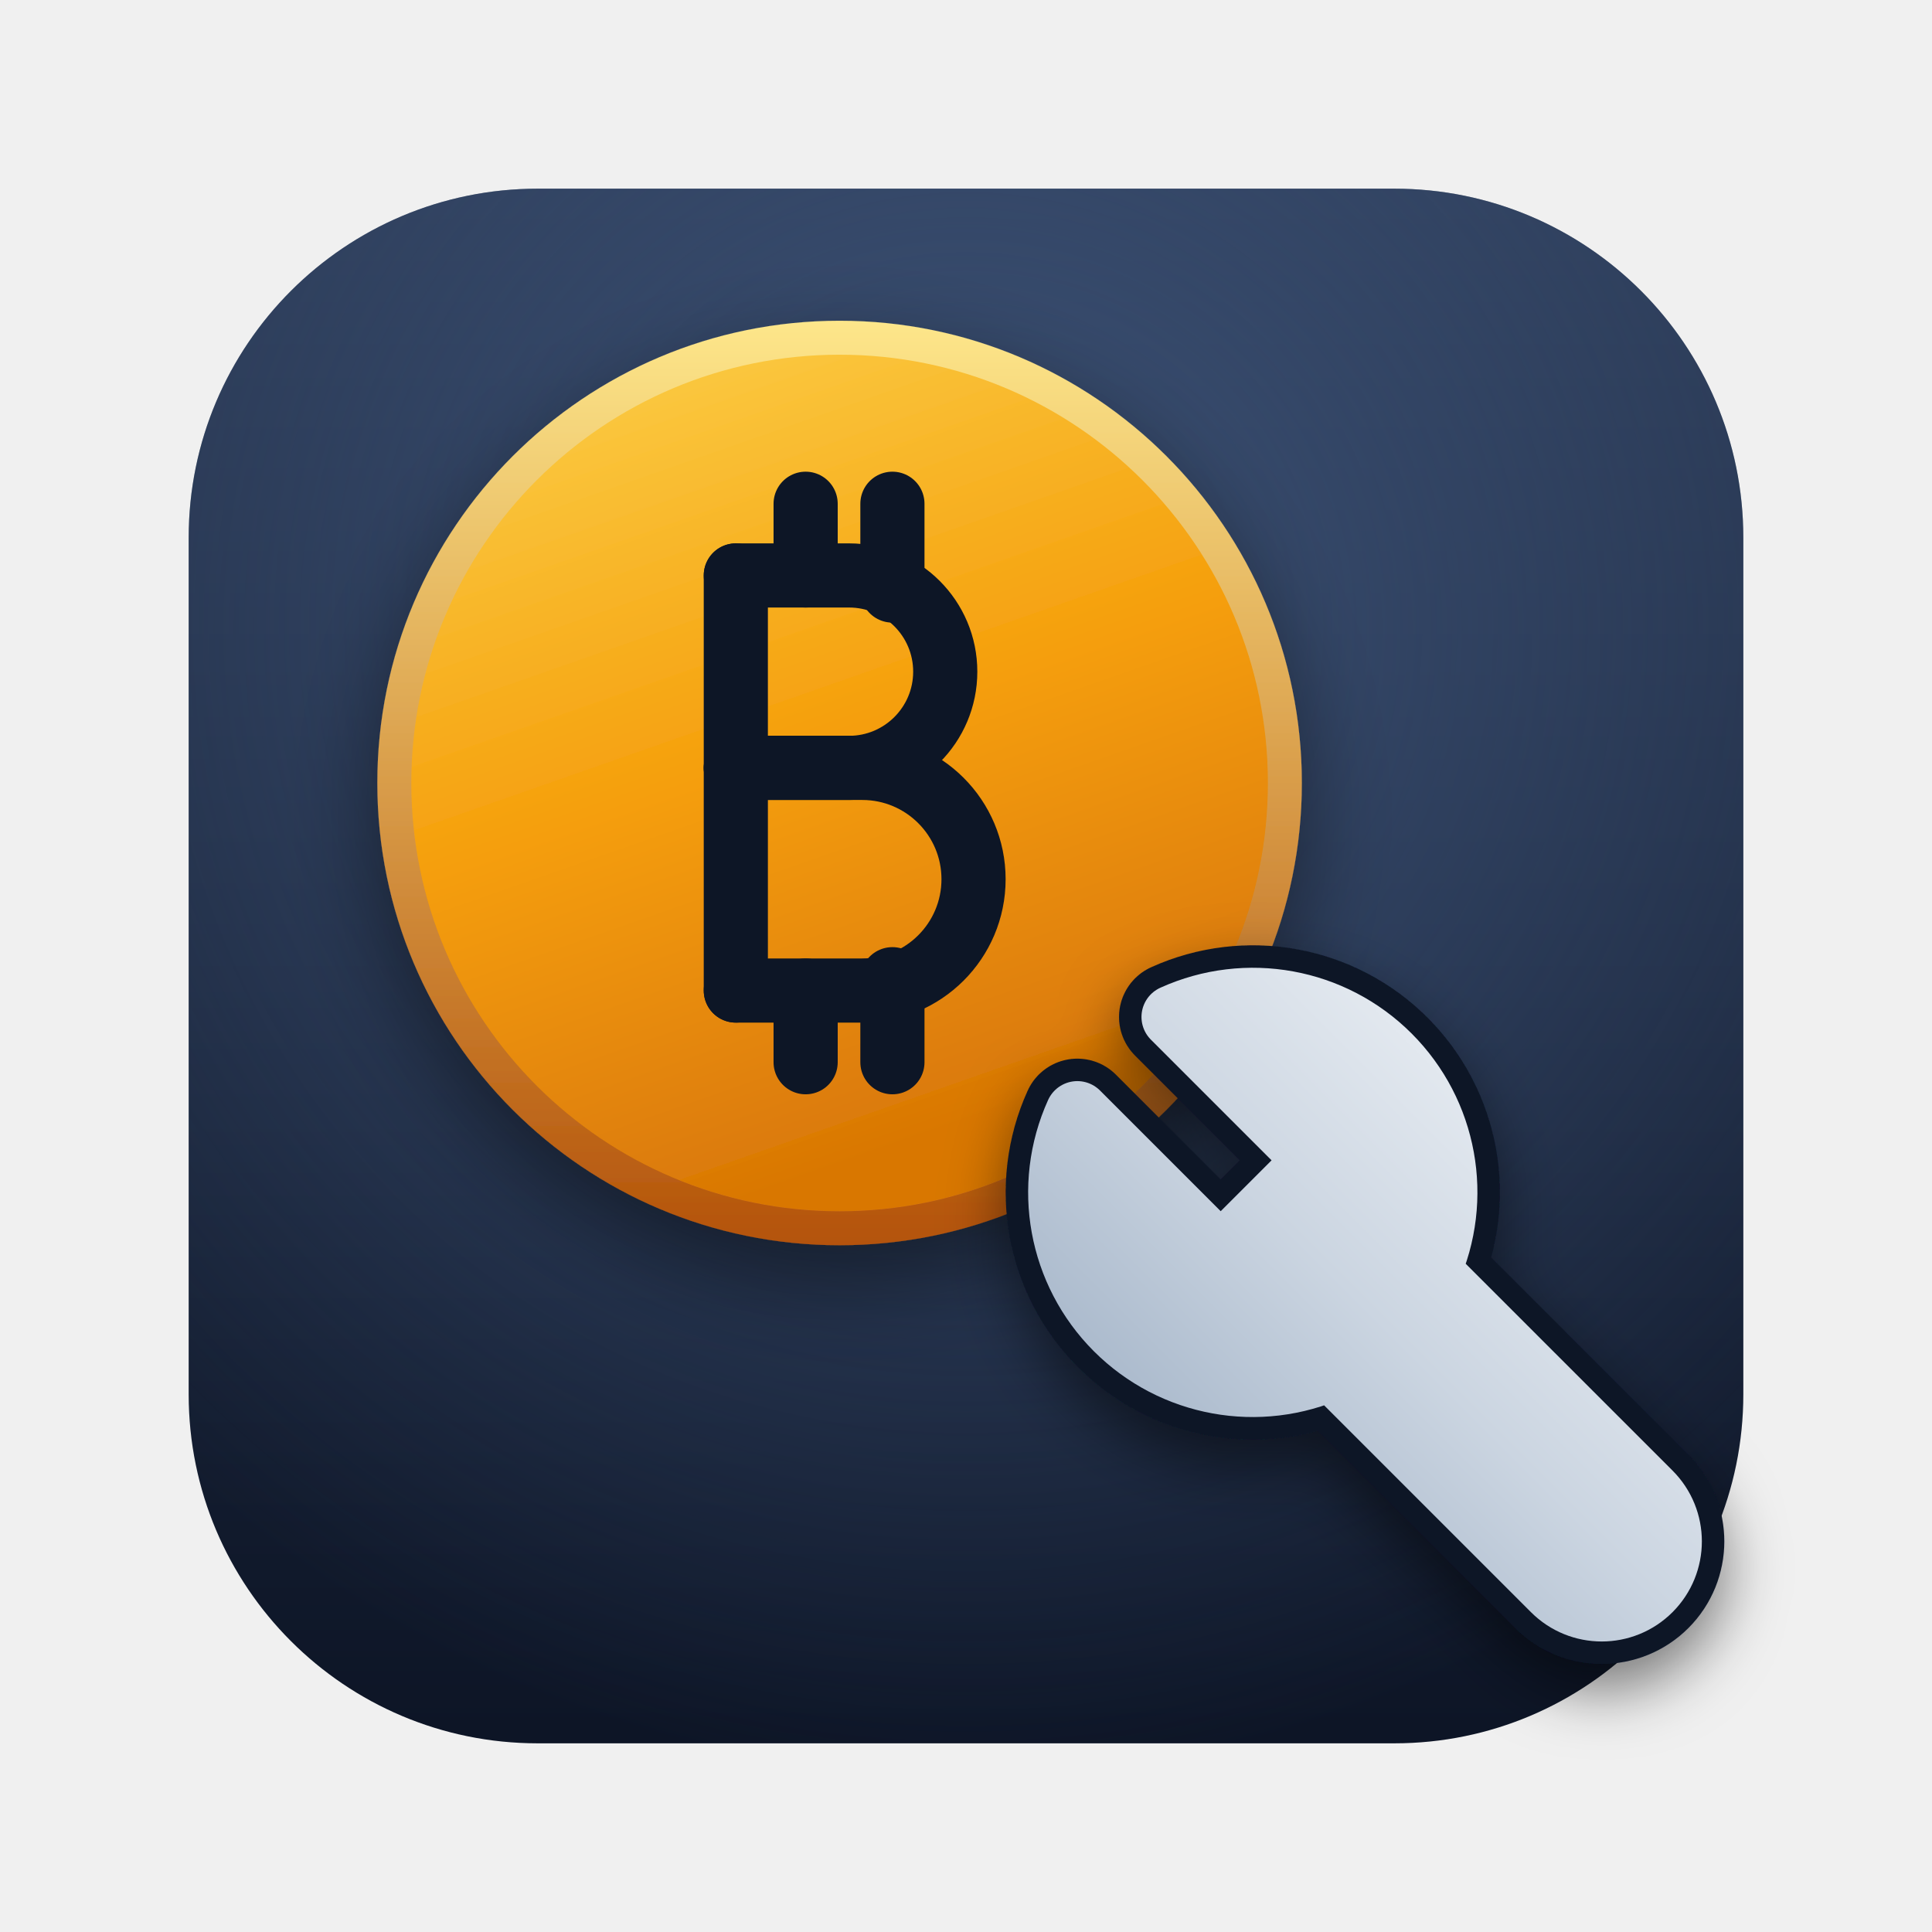
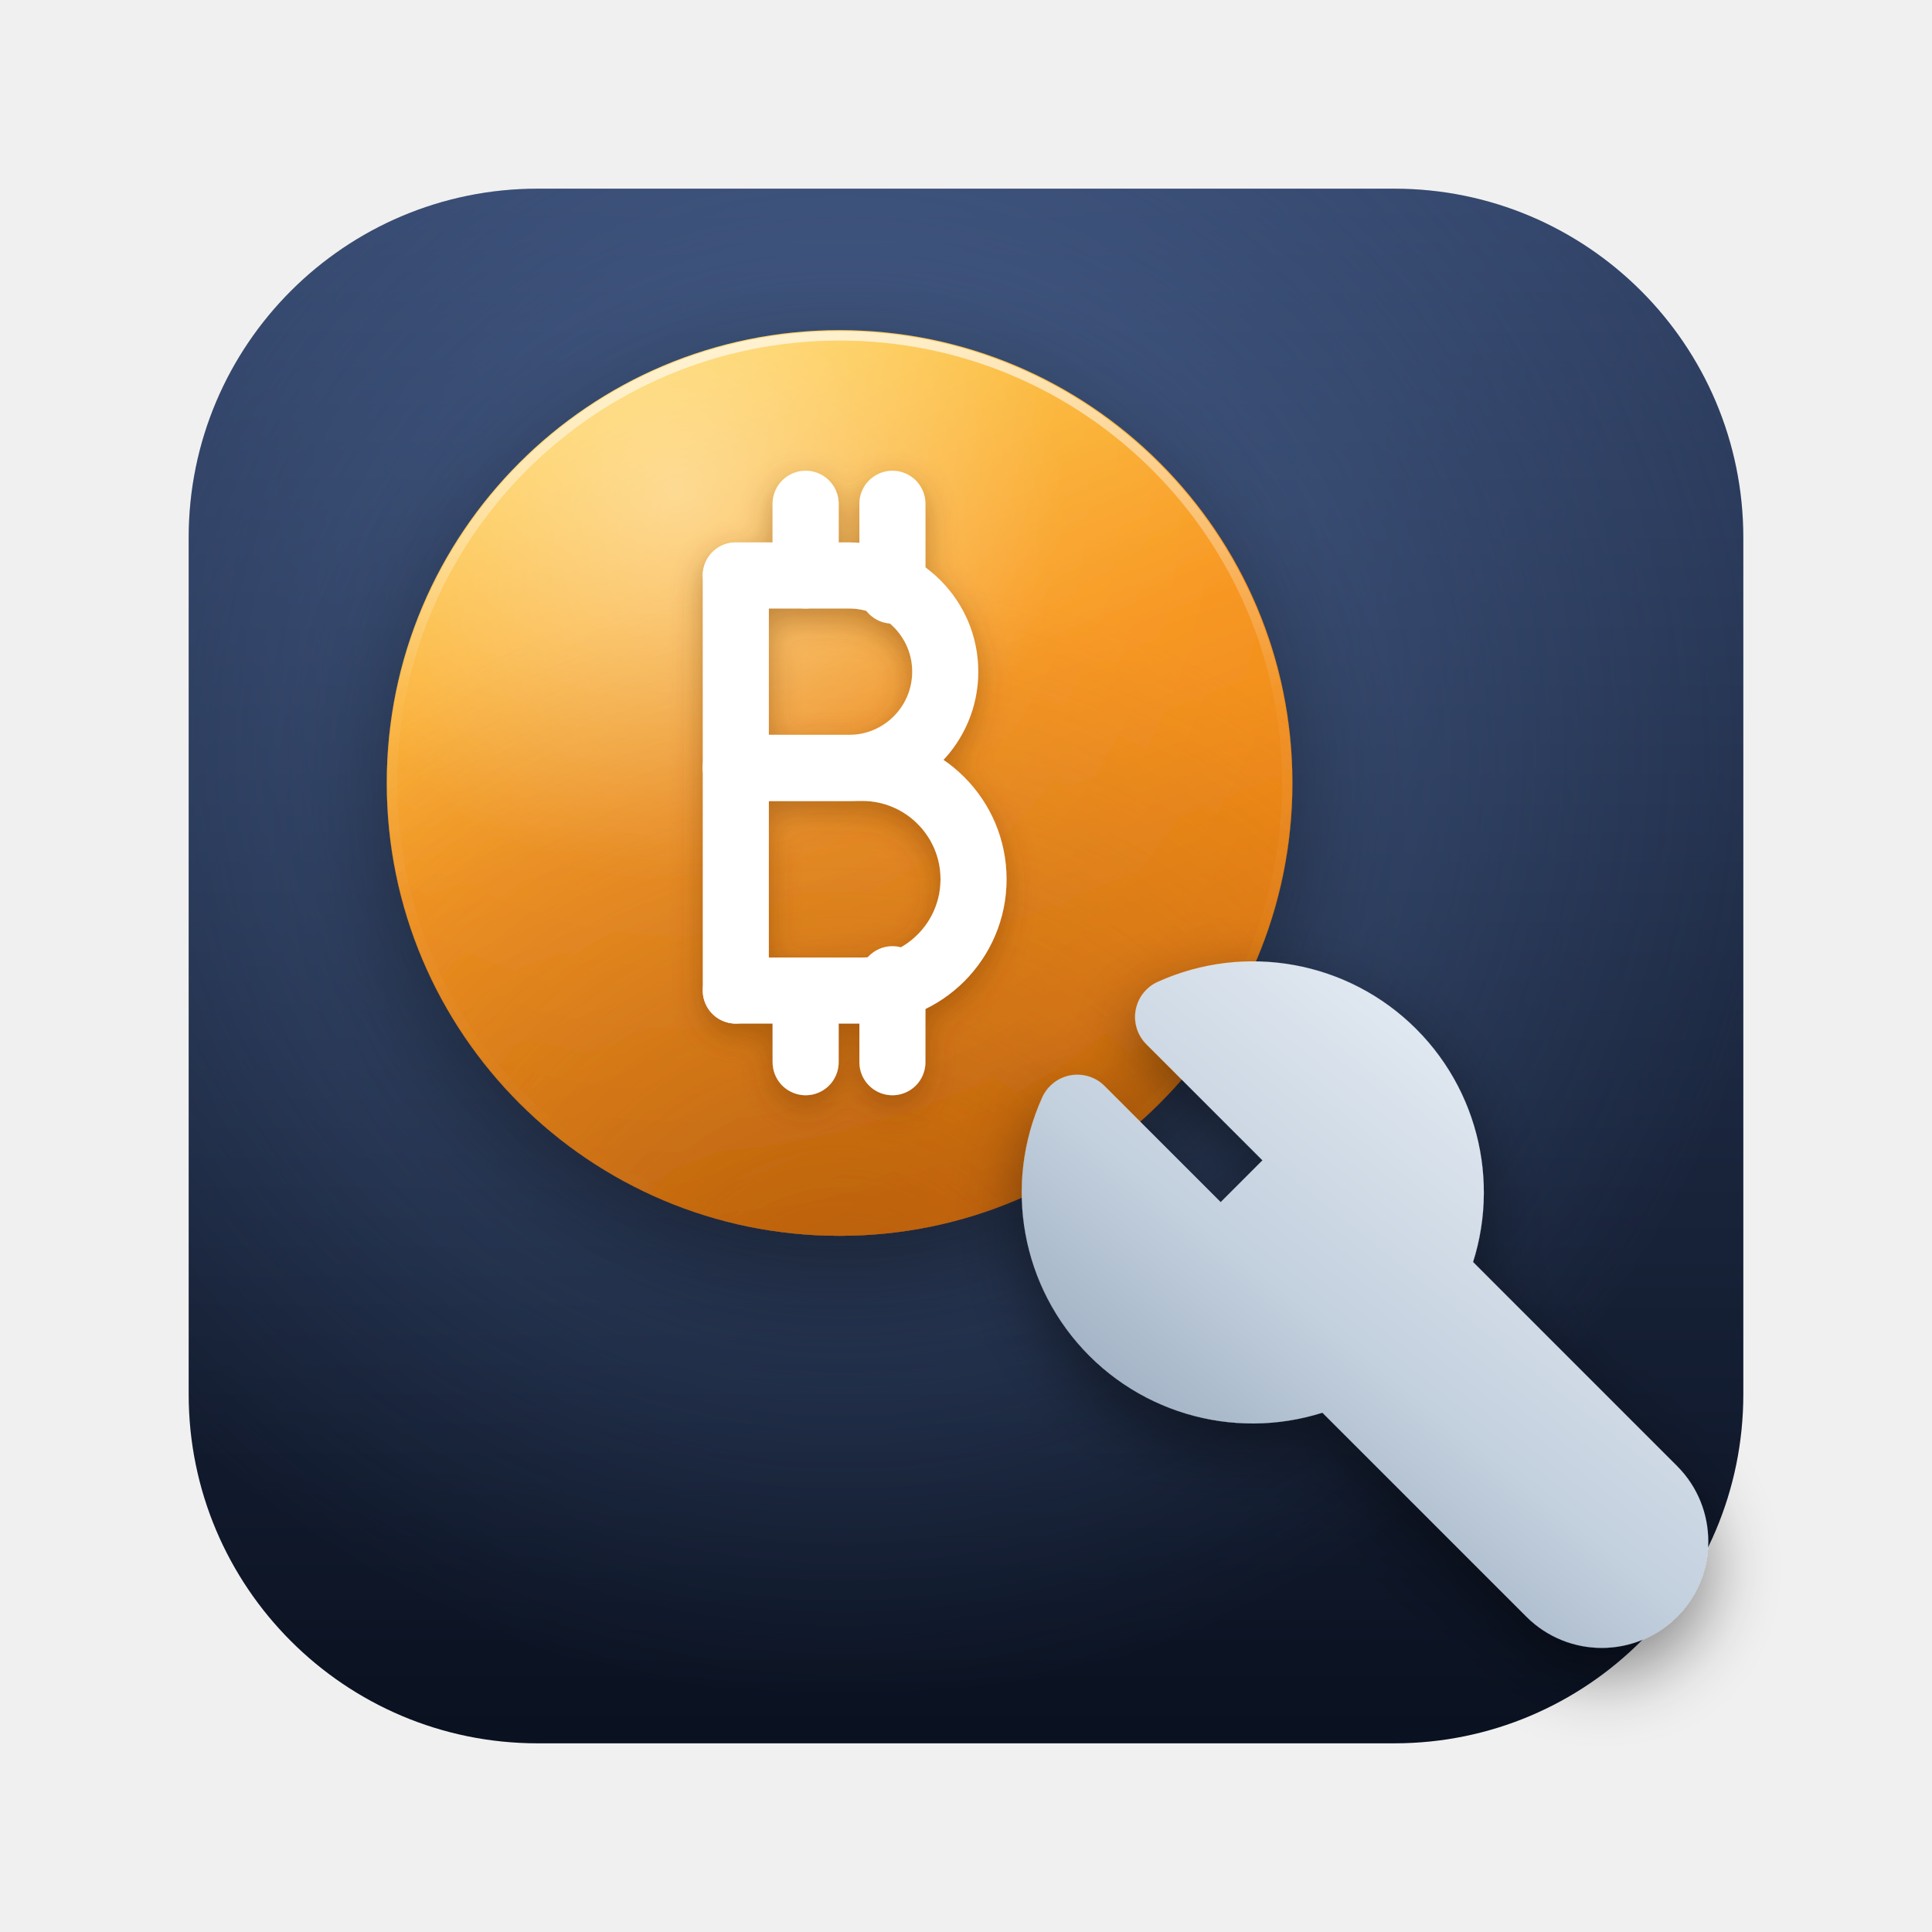
<svg xmlns="http://www.w3.org/2000/svg" width="1024" height="1024" viewBox="0 0 1024 1024">
  <defs>
    <linearGradient id="bg" x1="0" y1="0" x2="0" y2="1">
-       <stop offset="0" stop-color="#2b3a55" />
-       <stop offset="1" stop-color="#0d1526" />
+       <stop offset="0" stop-color="#33456a" />
+       <stop offset="1" stop-color="#0a1120" />
    </linearGradient>
-     <radialGradient id="glow" cx="0.5" cy="0.28" r="0.75">
-       <stop offset="0" stop-color="#3d5378" stop-opacity="0.9" />
-       <stop offset="1" stop-color="#3d5378" stop-opacity="0" />
+     <radialGradient id="glow" cx="0.42" cy="0.36" r="0.62">
+       <stop offset="0" stop-color="#5d7cb1" stop-opacity="0.55" />
+       <stop offset="1" stop-color="#5d7cb1" stop-opacity="0" />
    </radialGradient>
-     <linearGradient id="coin" x1="0" y1="0" x2="0.35" y2="1">
-       <stop offset="0" stop-color="#fcd34d" />
-       <stop offset="0.55" stop-color="#f59e0b" />
-       <stop offset="1" stop-color="#d97706" />
+     <linearGradient id="coin" x1="0.2" y1="0" x2="0.6" y2="1">
+       <stop offset="0" stop-color="#ffd54d" />
+       <stop offset="0.5" stop-color="#f7931a" />
+       <stop offset="1" stop-color="#e0750c" />
    </linearGradient>
-     <linearGradient id="coinEdge" x1="0" y1="0" x2="0" y2="1">
-       <stop offset="0" stop-color="#fde68a" />
-       <stop offset="1" stop-color="#b45309" />
+     <radialGradient id="coinSheen" cx="0.32" cy="0.18" r="0.95">
+       <stop offset="0" stop-color="#ffffff" stop-opacity="0.45" />
+       <stop offset="0.45" stop-color="#ffffff" stop-opacity="0.06" />
+       <stop offset="1" stop-color="#ffffff" stop-opacity="0" />
+     </radialGradient>
+     <radialGradient id="coinShade" cx="0.5" cy="1.12" r="0.85">
+       <stop offset="0" stop-color="#8a4104" stop-opacity="0.5" />
+       <stop offset="1" stop-color="#8a4104" stop-opacity="0" />
+     </radialGradient>
+     <linearGradient id="coinRim" x1="0" y1="0" x2="0" y2="1">
+       <stop offset="0" stop-color="#ffffff" stop-opacity="0.65" />
+       <stop offset="0.4" stop-color="#ffffff" stop-opacity="0.05" />
+       <stop offset="1" stop-color="#ffffff" stop-opacity="0" />
    </linearGradient>
-     <linearGradient id="steel" x1="0" y1="0" x2="1" y2="1">
-       <stop offset="0" stop-color="#f8fafc" />
-       <stop offset="0.5" stop-color="#cbd5e1" />
-       <stop offset="1" stop-color="#8fa3bb" />
+     <linearGradient id="steel" x1="0.1" y1="0" x2="0.9" y2="1">
+       <stop offset="0" stop-color="#eef3f9" />
+       <stop offset="0.55" stop-color="#c3d0de" />
+       <stop offset="1" stop-color="#8699af" />
    </linearGradient>
-     <filter id="softShadow" x="-30%" y="-30%" width="160%" height="160%">
-       <feDropShadow dx="0" dy="18" stdDeviation="24" flood-color="#000000" flood-opacity="0.45" />
+     <filter id="coinShadow" x="-30%" y="-30%" width="160%" height="160%">
+       <feDropShadow dx="0" dy="22" stdDeviation="30" flood-color="#000000" flood-opacity="0.4" />
+     </filter>
+     <filter id="symShadow" x="-30%" y="-30%" width="160%" height="160%">
+       <feDropShadow dx="0" dy="6" stdDeviation="8" flood-color="#7a3a00" flood-opacity="0.45" />
    </filter>
    <filter id="wrenchShadow" x="-30%" y="-30%" width="160%" height="160%">
-       <feDropShadow dx="0" dy="14" stdDeviation="16" flood-color="#000000" flood-opacity="0.5" />
+       <feDropShadow dx="0" dy="14" stdDeviation="18" flood-color="#000000" flood-opacity="0.45" />
    </filter>
  </defs>
  <rect x="100" y="100" width="824" height="824" rx="185" fill="url(#bg)" />
  <rect x="100" y="100" width="824" height="824" rx="185" fill="url(#glow)" />
-   <g filter="url(#softShadow)">
-     <circle cx="445" cy="415" r="245" fill="url(#coinEdge)" />
-     <circle cx="445" cy="415" r="227" fill="url(#coin)" />
-     <g transform="translate(445,415)" fill="none" stroke="#0d1526" stroke-width="34" stroke-linecap="round" stroke-linejoin="round">
-       <path d="M-55 -110 V 110" />
-       <path d="M-55 -110 H 5 A 51 51 0 0 1 5 -8 H -55" />
-       <path d="M-55 -8 H 12 A 59 59 0 0 1 12 110 H -55" />
-       <path d="M-18 -148 V -110" />
-       <path d="M28 -148 V -102" />
-       <path d="M-18 148 V 110" />
-       <path d="M28 148 V 104" />
-     </g>
+   <g filter="url(#coinShadow)">
+     <circle cx="445" cy="415" r="240" fill="url(#coin)" />
+     <circle cx="445" cy="415" r="240" fill="url(#coinShade)" />
+     <circle cx="445" cy="415" r="240" fill="url(#coinSheen)" />
+     <circle cx="445" cy="415" r="237" fill="none" stroke="url(#coinRim)" stroke-width="5" />
+   </g>
+   <g transform="translate(445,415)" filter="url(#symShadow)" fill="none" stroke="#ffffff" stroke-width="35" stroke-linecap="round" stroke-linejoin="round">
+     <path d="M-55 -110 V 110" />
+     <path d="M-55 -110 H 5 A 51 51 0 0 1 5 -8 H -55" />
+     <path d="M-55 -8 H 12 A 59 59 0 0 1 12 110 H -55" />
+     <path d="M-18 -148 V -110" />
+     <path d="M28 -148 V -102" />
+     <path d="M-18 148 V 110" />
+     <path d="M28 148 V 104" />
  </g>
  <g filter="url(#wrenchShadow)">
    <g transform="translate(936,496) scale(-17,17)">
-       <path d="M14.7 6.3a1 1 0 0 0 0 1.4l1.6 1.6a1 1 0 0 0 1.4 0l3.77-3.77a6 6 0 0 1-7.94 7.94l-6.91 6.91a2.12 2.12 0 0 1-3-3l6.91-6.91a6 6 0 0 1 7.94-7.94l-3.76 3.76z" fill="none" stroke="#0d1526" stroke-width="3.4" stroke-linecap="round" stroke-linejoin="round" />
-       <path d="M14.7 6.3a1 1 0 0 0 0 1.4l1.6 1.6a1 1 0 0 0 1.4 0l3.77-3.77a6 6 0 0 1-7.94 7.94l-6.91 6.91a2.12 2.12 0 0 1-3-3l6.91-6.91a6 6 0 0 1 7.94-7.94l-3.76 3.76z" fill="url(#steel)" stroke="url(#steel)" stroke-width="2" stroke-linecap="round" stroke-linejoin="round" />
+       <path d="M14.7 6.3a1 1 0 0 0 0 1.4l1.6 1.6a1 1 0 0 0 1.4 0l3.77-3.77a6 6 0 0 1-7.94 7.94l-6.91 6.91a2.12 2.12 0 0 1-3-3l6.91-6.91a6 6 0 0 1 7.94-7.94l-3.76 3.76z" fill="url(#steel)" stroke="url(#steel)" stroke-width="2.4" stroke-linecap="round" stroke-linejoin="round" />
    </g>
  </g>
</svg>
